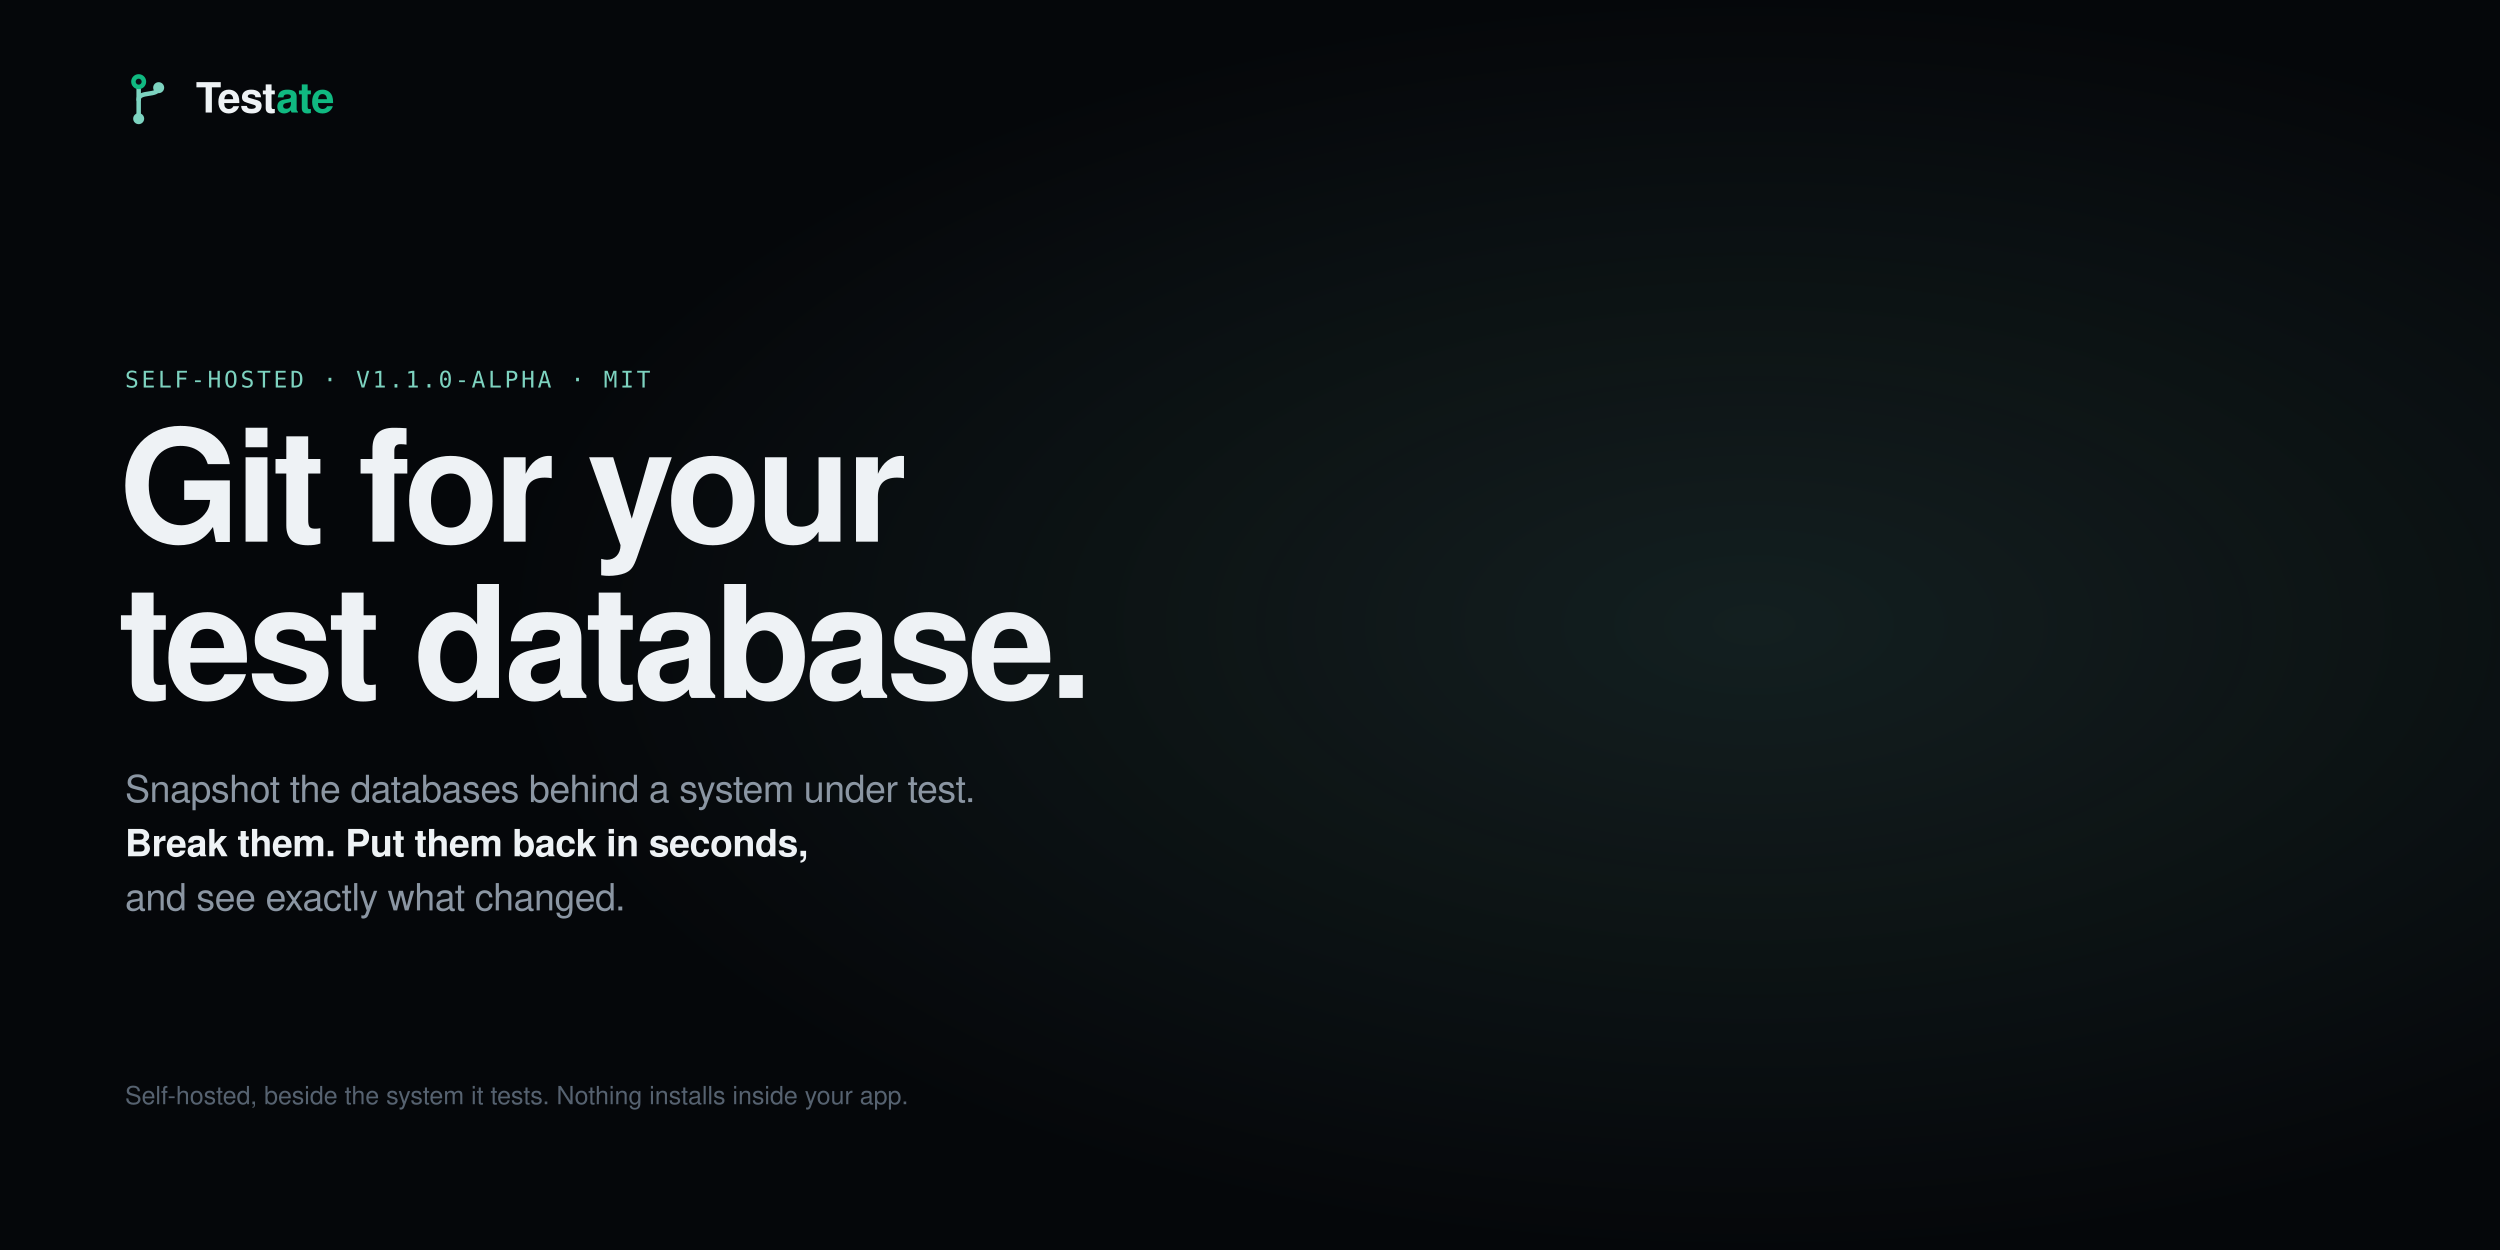
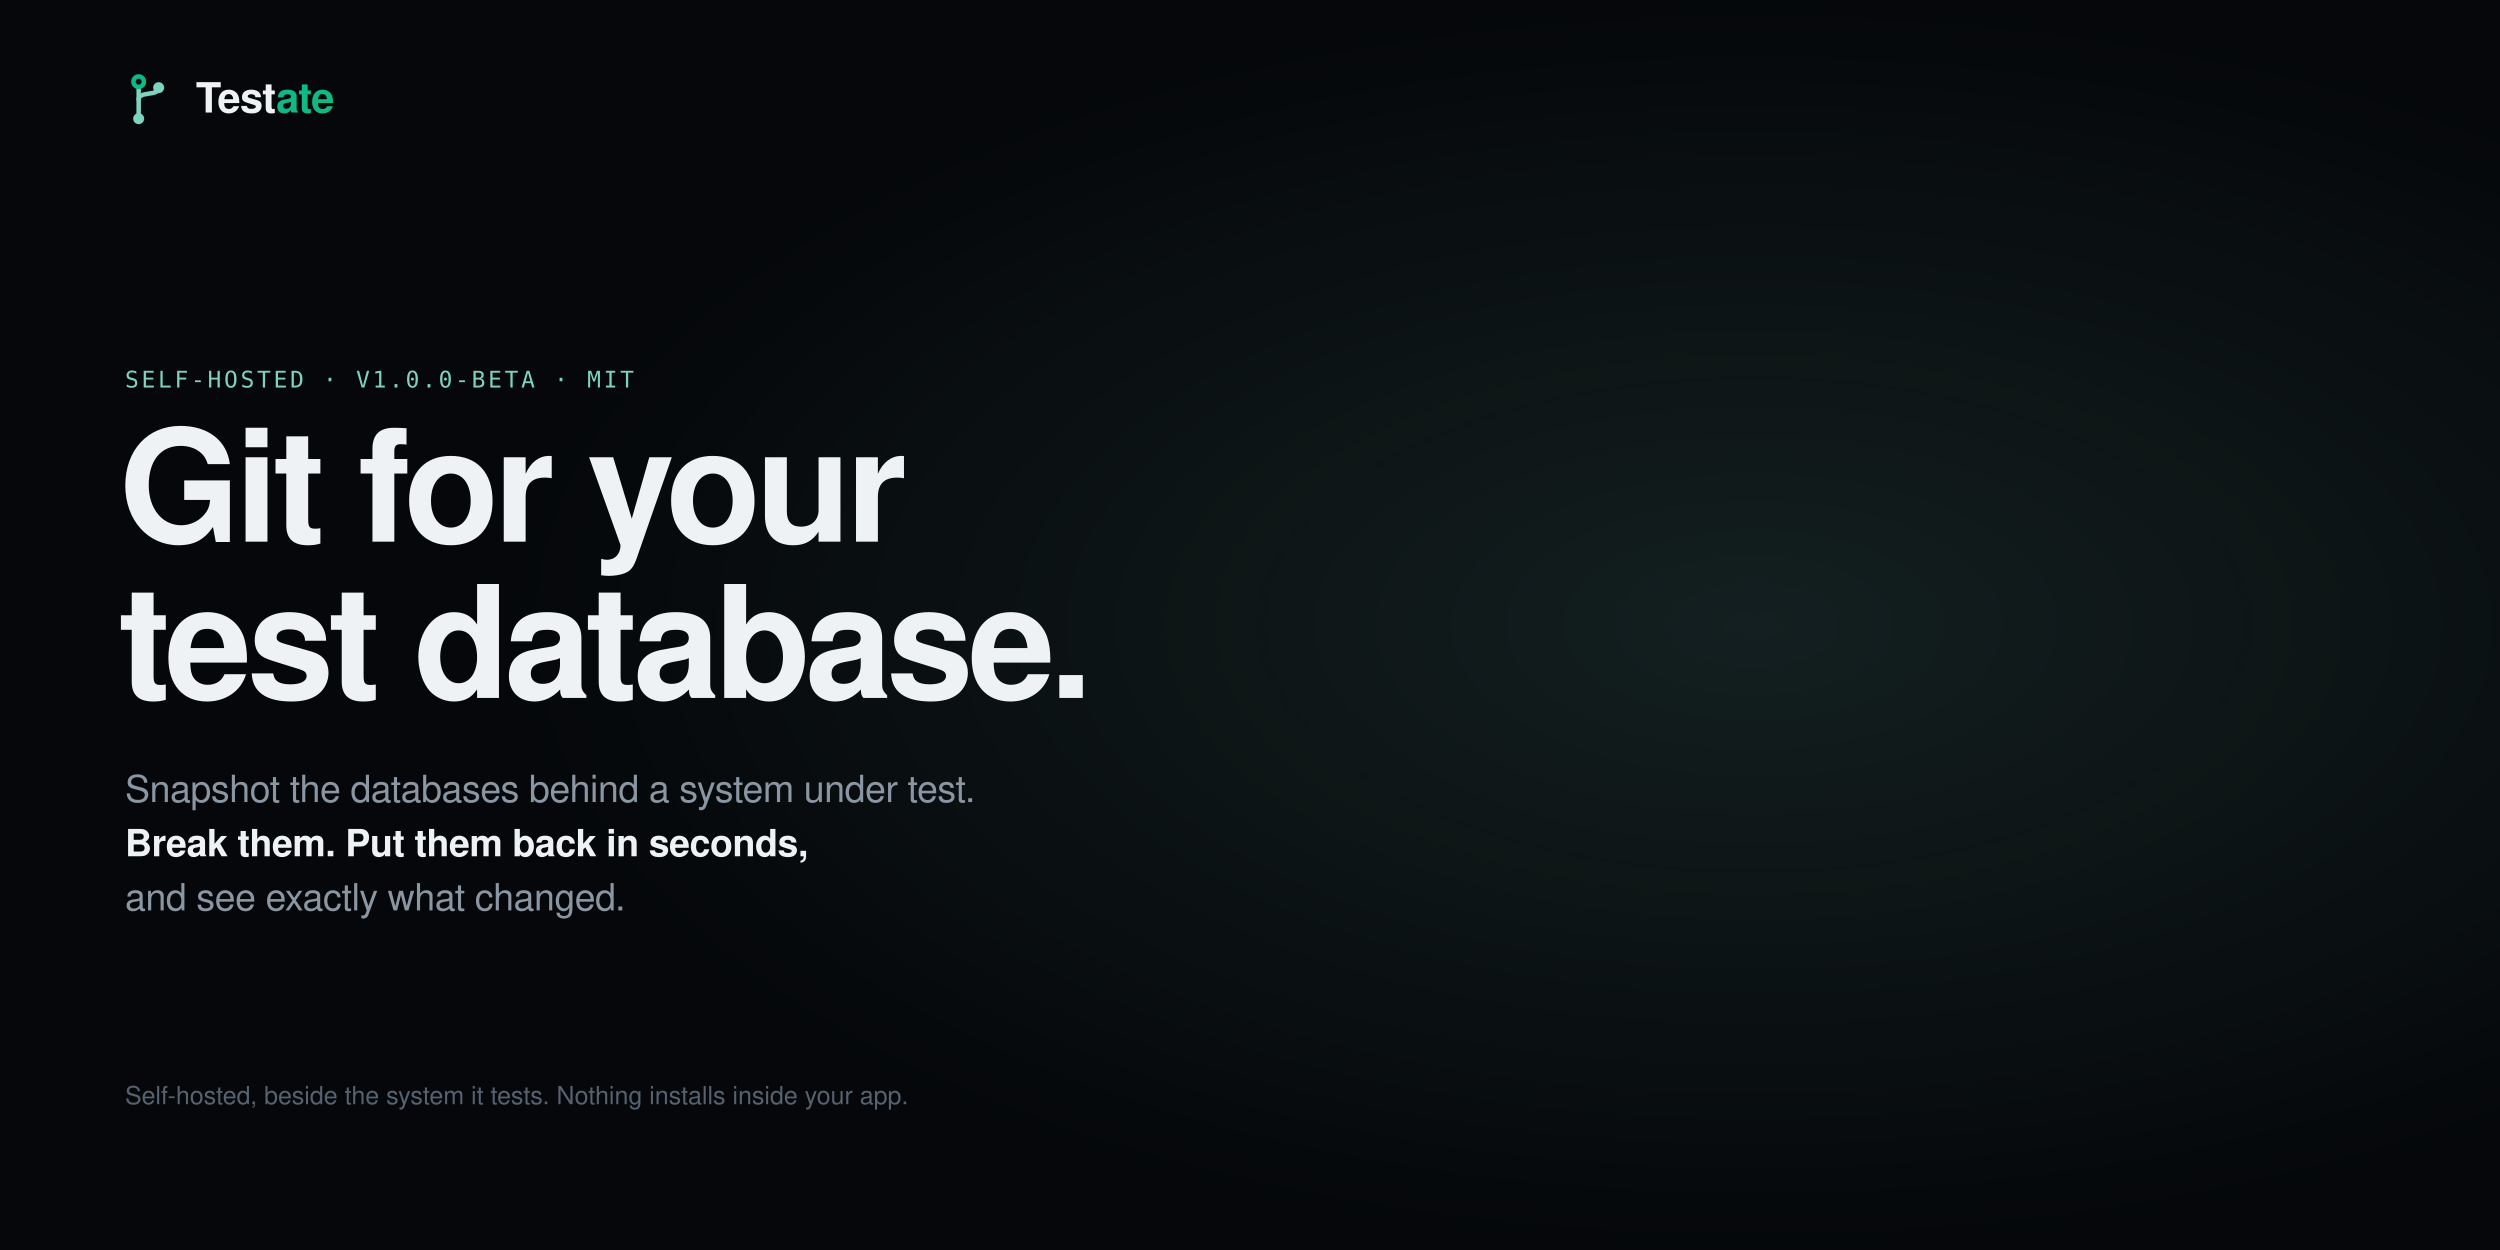
<svg xmlns="http://www.w3.org/2000/svg" width="2400" height="1200" viewBox="0 0 2400 1200" role="img" aria-labelledby="t d">
  <defs>
    <filter id="glow" x="-20%" y="-20%" width="140%" height="140%">
      <feGaussianBlur stdDeviation="28" />
    </filter>
  </defs>
  <rect width="2400" height="1200" fill="#05070a" />
  <radialGradient id="g1" cx="0.7" cy="0.5" r="0.5">
    <stop offset="0" stop-color="#7dd3c0" stop-opacity="0.12" />
    <stop offset="1" stop-color="#7dd3c0" stop-opacity="0" />
  </radialGradient>
  <rect width="2400" height="1200" fill="url(#g1)" />
  <g transform="translate(112 64) scale(0.48)">
    <g fill="none" stroke="#7dd3c0" stroke-width="9" stroke-linecap="round">
      <line x1="44" y1="104" x2="44" y2="30" />
      <path d="M44 66 C44 48 84 60 84 42" />
    </g>
    <circle cx="44" cy="104" r="11" fill="#7dd3c0" />
    <circle cx="84" cy="42" r="11" fill="#7dd3c0" />
    <circle cx="44" cy="30" r="15" fill="#10b981" />
    <circle cx="44" cy="30" r="6" fill="#0b1017" />
  </g>
  <text x="188" y="108" font-family="'Mona Sans', ui-sans-serif, system-ui, -apple-system, 'Segoe UI', Helvetica, Arial, sans-serif" font-size="40" font-weight="650" letter-spacing="-0.8" fill="#eef2f5">Test<tspan fill="#10b981">ate</tspan>
  </text>
-   <text x="120" y="372" font-family="'Mona Sans Mono', ui-monospace, 'SF Mono', Menlo, Consolas, monospace" font-size="22" fill="#7dd3c0" letter-spacing="2.6">SELF-HOSTED · V1.1.0-ALPHA · MIT</text>
+   <text x="120" y="372" font-family="'Mona Sans Mono', ui-monospace, 'SF Mono', Menlo, Consolas, monospace" font-size="22" fill="#7dd3c0" letter-spacing="2.6">SELF-HOSTED · V1.0.0-BETA · MIT</text>
  <text x="114" y="520" font-family="'Mona Sans', ui-sans-serif, system-ui, -apple-system, 'Segoe UI', Helvetica, Arial, sans-serif" font-size="150" fill="#eef2f5" font-weight="650" letter-spacing="-5">Git for your</text>
  <text x="114" y="670" font-family="'Mona Sans', ui-sans-serif, system-ui, -apple-system, 'Segoe UI', Helvetica, Arial, sans-serif" font-size="150" fill="#eef2f5" font-weight="650" letter-spacing="-5">test database.</text>
  <text x="120" y="770" font-family="'Mona Sans', ui-sans-serif, system-ui, -apple-system, 'Segoe UI', Helvetica, Arial, sans-serif" font-size="36" fill="#8b96a3" letter-spacing="-0.4">Snapshot the databases behind a system under test.</text>
  <text x="120" y="822" font-family="'Mona Sans', ui-sans-serif, system-ui, -apple-system, 'Segoe UI', Helvetica, Arial, sans-serif" font-size="36" fill="#8b96a3" letter-spacing="-0.4">
    <tspan fill="#eef2f5" font-weight="550">Break them. Put them back in seconds,</tspan>
  </text>
  <text x="120" y="874" font-family="'Mona Sans', ui-sans-serif, system-ui, -apple-system, 'Segoe UI', Helvetica, Arial, sans-serif" font-size="36" fill="#8b96a3" letter-spacing="-0.4">and see exactly what changed.</text>
  <text x="120" y="1060" font-family="'Mona Sans', ui-sans-serif, system-ui, -apple-system, 'Segoe UI', Helvetica, Arial, sans-serif" font-size="24" fill="#566270">Self-hosted, beside the system it tests. Nothing installs inside your app.</text>
  <g transform="translate(980 110) scale(0.88)">
    <g opacity="0">
      <animate attributeName="opacity" values="0;1;1;0" keyTimes="0;0.001;0.954;1" dur="13s" repeatCount="indefinite" />
      <g opacity="0">
        <animate attributeName="opacity" values="0;0;1;1" keyTimes="0;0.015;0.077;1" dur="13s" repeatCount="indefinite" />
        <rect x="440" y="110" width="1110" height="790" rx="26" fill="rgba(238,242,245,0.025)" stroke="rgba(238,242,245,0.28)" stroke-width="1.5" stroke-dasharray="10 8" />
        <rect x="462" y="94" width="470" height="32" fill="#05070a" />
        <text x="476" y="118" font-family="'Mona Sans Mono', ui-monospace, 'SF Mono', Menlo, Consolas, monospace" font-size="21" fill="#7dd3c0" letter-spacing="2.4">YOUR TEST SERVER · DEV, SIT OR UAT</text>
        <rect x="1120" y="180" width="380" height="140" rx="18" fill="#0b1017" stroke="rgba(238,242,245,0.28)" stroke-width="1.5" />
        <text x="1310" y="240" font-family="'Mona Sans', ui-sans-serif, system-ui, -apple-system, 'Segoe UI', Helvetica, Arial, sans-serif" font-size="34" fill="#eef2f5" text-anchor="middle" font-weight="650" letter-spacing="-0.6">Your app</text>
        <text x="1310" y="282" font-family="'Mona Sans', ui-sans-serif, system-ui, -apple-system, 'Segoe UI', Helvetica, Arial, sans-serif" font-size="22" fill="#8b96a3" text-anchor="middle">the system under test</text>
        <rect x="1120" y="560" width="380" height="260" rx="18" fill="#0b1017" stroke="rgba(238,242,245,0.28)" stroke-width="1.5" />
        <text x="1310" y="624" font-family="'Mona Sans', ui-sans-serif, system-ui, -apple-system, 'Segoe UI', Helvetica, Arial, sans-serif" font-size="34" fill="#eef2f5" text-anchor="middle" font-weight="650" letter-spacing="-0.6">Its databases</text>
        <text x="1310" y="676" font-family="'Mona Sans', ui-sans-serif, system-ui, -apple-system, 'Segoe UI', Helvetica, Arial, sans-serif" font-size="22" fill="#8b96a3" text-anchor="middle">PostgreSQL · MySQL · MariaDB</text>
        <text x="1310" y="716" font-family="'Mona Sans', ui-sans-serif, system-ui, -apple-system, 'Segoe UI', Helvetica, Arial, sans-serif" font-size="22" fill="#8b96a3" text-anchor="middle">MongoDB · any S3 · SFTP · FTP</text>
        <text x="1310" y="776" font-family="'Mona Sans', ui-sans-serif, system-ui, -apple-system, 'Segoe UI', Helvetica, Arial, sans-serif" font-size="20" fill="#566270" text-anchor="middle" font-style="italic">reset by hand, until now</text>
        <line x1="1310" y1="320" x2="1310" y2="544" stroke="rgba(238,242,245,0.28)" stroke-width="2" />
        <polygon points="1310,560 1301,544 1319,544" fill="rgba(238,242,245,0.28)" />
        <text x="1328" y="446" font-family="'Mona Sans', ui-sans-serif, system-ui, -apple-system, 'Segoe UI', Helvetica, Arial, sans-serif" font-size="20" fill="#8b96a3">reads and writes</text>
      </g>
      <g opacity="0">
        <animate attributeName="opacity" values="0;0;1;1" keyTimes="0;0.108;0.131;1" dur="13s" repeatCount="indefinite" />
        <text x="500" y="300" font-family="'Mona Sans Mono', ui-monospace, 'SF Mono', Menlo, Consolas, monospace" font-size="20" fill="#7dd3c0">$ docker run ghcr.io/pt-perkasa-pilar-utama/testate</text>
      </g>
      <g transform="translate(-1200 0)">
        <animateTransform attributeName="transform" type="translate" values="-1200 0;-1200 0;0 0;0 0" keyTimes="0;0.146;0.223;1" dur="13s" repeatCount="indefinite" calcMode="spline" keySplines="0 0 1 1;0.16 1 0.3 1;0 0 1 1" />
        <rect x="500" y="330" width="420" height="460" rx="20" fill="#10b981" opacity="0.08" filter="url(#glow)" />
        <rect x="500" y="330" width="420" height="460" rx="18" fill="#0b1017" stroke="#10b981" stroke-width="1.5" />
        <g transform="translate(540 366) scale(0.5)">
          <g fill="none" stroke="#7dd3c0" stroke-width="9" stroke-linecap="round">
            <line x1="44" y1="104" x2="44" y2="30" />
            <path d="M44 66 C44 48 84 60 84 42" />
          </g>
          <circle cx="44" cy="104" r="11" fill="#7dd3c0" />
          <circle cx="84" cy="42" r="11" fill="#7dd3c0" />
          <circle cx="44" cy="30" r="15" fill="#10b981" />
          <circle cx="44" cy="30" r="6" fill="#0b1017" />
        </g>
        <text x="614" y="412" font-family="'Mona Sans', ui-sans-serif, system-ui, -apple-system, 'Segoe UI', Helvetica, Arial, sans-serif" font-size="36" fill="#eef2f5" font-weight="650" letter-spacing="-0.8">Test<tspan fill="#10b981">ate</tspan>
        </text>
        <line x1="540" y1="446" x2="880" y2="446" stroke="rgba(238,242,245,0.16)" stroke-width="1.5" />
        <circle cx="552" cy="484" r="5" fill="#7dd3c0" />
        <text x="574" y="492" font-family="'Mona Sans Mono', ui-monospace, 'SF Mono', Menlo, Consolas, monospace" font-size="26" fill="#eef2f5">snapshot</text>
        <circle cx="552" cy="534" r="5" fill="#7dd3c0" />
        <text x="574" y="542" font-family="'Mona Sans Mono', ui-monospace, 'SF Mono', Menlo, Consolas, monospace" font-size="26" fill="#eef2f5">check out</text>
        <circle cx="552" cy="584" r="5" fill="#7dd3c0" />
        <text x="574" y="592" font-family="'Mona Sans Mono', ui-monospace, 'SF Mono', Menlo, Consolas, monospace" font-size="26" fill="#eef2f5">diff</text>
        <circle cx="552" cy="634" r="5" fill="#7dd3c0" />
        <text x="574" y="642" font-family="'Mona Sans Mono', ui-monospace, 'SF Mono', Menlo, Consolas, monospace" font-size="26" fill="#eef2f5">import fixtures</text>
        <circle cx="552" cy="684" r="5" fill="#7dd3c0" />
        <text x="574" y="692" font-family="'Mona Sans Mono', ui-monospace, 'SF Mono', Menlo, Consolas, monospace" font-size="26" fill="#eef2f5">MCP for agents</text>
        <text x="540" y="742" font-family="'Mona Sans Mono', ui-monospace, 'SF Mono', Menlo, Consolas, monospace" font-size="18" fill="#7dd3c0">1 container · 1 volume</text>
        <text x="540" y="772" font-family="'Mona Sans', ui-sans-serif, system-ui, -apple-system, 'Segoe UI', Helvetica, Arial, sans-serif" font-size="19" fill="#8b96a3">Beside the app. Nothing installs inside it.</text>
      </g>
      <g opacity="0">
        <animate attributeName="opacity" values="0;0;1;1" keyTimes="0;0.246;0.262;1" dur="13s" repeatCount="indefinite" />
        <line x1="1120" y1="610" x2="944" y2="610" stroke="#8dd6ff" stroke-width="2.5" stroke-dasharray="176" stroke-dashoffset="176">
          <animate attributeName="stroke-dashoffset" values="176;176;0;0" keyTimes="0;0.246;0.285;1" dur="13s" repeatCount="indefinite" />
        </line>
        <polygon points="936,610 952,601 952,619" fill="#8dd6ff" opacity="0">
          <animate attributeName="opacity" values="0;0;1;1" keyTimes="0;0.281;0.292;1" dur="13s" repeatCount="indefinite" />
        </polygon>
        <text x="1030" y="592" font-family="'Mona Sans Mono', ui-monospace, 'SF Mono', Menlo, Consolas, monospace" font-size="19" fill="#8dd6ff" text-anchor="middle">snapshot</text>
        <line x1="920" y1="740" x2="1104" y2="740" stroke="#10b981" stroke-width="2.5" stroke-dasharray="184" stroke-dashoffset="184">
          <animate attributeName="stroke-dashoffset" values="184;184;0;0" keyTimes="0;0.269;0.308;1" dur="13s" repeatCount="indefinite" />
        </line>
        <polygon points="1112,740 1096,731 1096,749" fill="#10b981" opacity="0">
          <animate attributeName="opacity" values="0;0;1;1" keyTimes="0;0.304;0.315;1" dur="13s" repeatCount="indefinite" />
        </polygon>
        <text x="1030" y="770" font-family="'Mona Sans Mono', ui-monospace, 'SF Mono', Menlo, Consolas, monospace" font-size="19" fill="#10b981" text-anchor="middle">put it back</text>
        <circle r="6" fill="#8dd6ff" opacity="0">
          <animateMotion path="M1120,610 L944,610" begin="4.4s" dur="1.6s" repeatCount="indefinite" calcMode="spline" keySplines="0.4 0 0.6 1" keyTimes="0;1" />
          <animate attributeName="opacity" values="0;1;1;0" keyTimes="0;0.15;0.85;1" begin="4.4s" dur="1.6s" repeatCount="indefinite" />
        </circle>
        <circle r="6" fill="#10b981" opacity="0">
          <animateMotion path="M920,740 L1104,740" begin="5.2s" dur="1.6s" repeatCount="indefinite" calcMode="spline" keySplines="0.4 0 0.6 1" keyTimes="0;1" />
          <animate attributeName="opacity" values="0;1;1;0" keyTimes="0;0.15;0.85;1" begin="5.2s" dur="1.6s" repeatCount="indefinite" />
        </circle>
      </g>
      <g opacity="0">
        <animate attributeName="opacity" values="0;0;1;1" keyTimes="0;0.323;0.35;1" dur="13s" repeatCount="indefinite" />
        <rect x="60" y="352" width="330" height="76" rx="18" fill="#0b1017" stroke="rgba(238,242,245,0.28)" stroke-width="1.5" />
        <text x="88" y="388" font-family="'Mona Sans', ui-sans-serif, system-ui, -apple-system, 'Segoe UI', Helvetica, Arial, sans-serif" font-size="26" fill="#eef2f5" font-weight="600" letter-spacing="-0.4">Testers</text>
        <text x="88" y="414" font-family="'Mona Sans', ui-sans-serif, system-ui, -apple-system, 'Segoe UI', Helvetica, Arial, sans-serif" font-size="17" fill="#8b96a3">the dashboard</text>
        <line x1="390" y1="390" x2="500" y2="390" stroke="rgba(238,242,245,0.28)" stroke-width="2" stroke-dasharray="110" stroke-dashoffset="110">
          <animate attributeName="stroke-dashoffset" values="110;110;0;0" keyTimes="0;0.339;0.369;1" dur="13s" repeatCount="indefinite" />
        </line>
        <circle r="6" fill="#7dd3c0" opacity="0">
          <animateMotion path="M390,390 L500,390" begin="5s" dur="1.4s" repeatCount="indefinite" calcMode="spline" keySplines="0.4 0 0.6 1" keyTimes="0;1" />
          <animate attributeName="opacity" values="0;1;1;0" keyTimes="0;0.15;0.85;1" begin="5s" dur="1.4s" repeatCount="indefinite" />
        </circle>
      </g>
      <g opacity="0">
        <animate attributeName="opacity" values="0;0;1;1" keyTimes="0;0.358;0.385;1" dur="13s" repeatCount="indefinite" />
        <rect x="60" y="442" width="330" height="76" rx="18" fill="#0b1017" stroke="rgba(238,242,245,0.28)" stroke-width="1.5" />
        <text x="88" y="478" font-family="'Mona Sans', ui-sans-serif, system-ui, -apple-system, 'Segoe UI', Helvetica, Arial, sans-serif" font-size="26" fill="#eef2f5" font-weight="600" letter-spacing="-0.4">Developers</text>
        <text x="88" y="504" font-family="'Mona Sans', ui-sans-serif, system-ui, -apple-system, 'Segoe UI', Helvetica, Arial, sans-serif" font-size="17" fill="#8b96a3">the grid and the console</text>
        <line x1="390" y1="480" x2="500" y2="480" stroke="rgba(238,242,245,0.28)" stroke-width="2" stroke-dasharray="110" stroke-dashoffset="110">
          <animate attributeName="stroke-dashoffset" values="110;110;0;0" keyTimes="0;0.373;0.404;1" dur="13s" repeatCount="indefinite" />
        </line>
        <circle r="6" fill="#7dd3c0" opacity="0">
          <animateMotion path="M390,480 L500,480" begin="5.58s" dur="1.4s" repeatCount="indefinite" calcMode="spline" keySplines="0.4 0 0.6 1" keyTimes="0;1" />
          <animate attributeName="opacity" values="0;1;1;0" keyTimes="0;0.15;0.85;1" begin="5.58s" dur="1.4s" repeatCount="indefinite" />
        </circle>
      </g>
      <g opacity="0">
        <animate attributeName="opacity" values="0;0;1;1" keyTimes="0;0.392;0.419;1" dur="13s" repeatCount="indefinite" />
        <rect x="60" y="532" width="330" height="76" rx="18" fill="#0b1017" stroke="rgba(238,242,245,0.28)" stroke-width="1.5" />
        <text x="88" y="568" font-family="'Mona Sans', ui-sans-serif, system-ui, -apple-system, 'Segoe UI', Helvetica, Arial, sans-serif" font-size="26" fill="#eef2f5" font-weight="600" letter-spacing="-0.4">CI/CD</text>
        <text x="88" y="594" font-family="'Mona Sans', ui-sans-serif, system-ui, -apple-system, 'Segoe UI', Helvetica, Arial, sans-serif" font-size="17" fill="#8b96a3">one call before the run</text>
        <line x1="390" y1="570" x2="500" y2="570" stroke="rgba(238,242,245,0.28)" stroke-width="2" stroke-dasharray="110" stroke-dashoffset="110">
          <animate attributeName="stroke-dashoffset" values="110;110;0;0" keyTimes="0;0.408;0.439;1" dur="13s" repeatCount="indefinite" />
        </line>
        <circle r="6" fill="#7dd3c0" opacity="0">
          <animateMotion path="M390,570 L500,570" begin="6.16s" dur="1.4s" repeatCount="indefinite" calcMode="spline" keySplines="0.4 0 0.6 1" keyTimes="0;1" />
          <animate attributeName="opacity" values="0;1;1;0" keyTimes="0;0.15;0.85;1" begin="6.16s" dur="1.4s" repeatCount="indefinite" />
        </circle>
      </g>
      <g opacity="0">
        <animate attributeName="opacity" values="0;0;1;1" keyTimes="0;0.427;0.454;1" dur="13s" repeatCount="indefinite" />
        <rect x="60" y="622" width="330" height="76" rx="18" fill="#0b1017" stroke="rgba(238,242,245,0.28)" stroke-width="1.5" />
        <text x="88" y="658" font-family="'Mona Sans', ui-sans-serif, system-ui, -apple-system, 'Segoe UI', Helvetica, Arial, sans-serif" font-size="26" fill="#eef2f5" font-weight="600" letter-spacing="-0.4">DevOps</text>
        <text x="88" y="684" font-family="'Mona Sans', ui-sans-serif, system-ui, -apple-system, 'Segoe UI', Helvetica, Arial, sans-serif" font-size="17" fill="#8b96a3">compose, a volume, a proxy</text>
        <line x1="390" y1="660" x2="500" y2="660" stroke="rgba(238,242,245,0.28)" stroke-width="2" stroke-dasharray="110" stroke-dashoffset="110">
          <animate attributeName="stroke-dashoffset" values="110;110;0;0" keyTimes="0;0.442;0.473;1" dur="13s" repeatCount="indefinite" />
        </line>
        <circle r="6" fill="#7dd3c0" opacity="0">
          <animateMotion path="M390,660 L500,660" begin="6.74s" dur="1.4s" repeatCount="indefinite" calcMode="spline" keySplines="0.4 0 0.6 1" keyTimes="0;1" />
          <animate attributeName="opacity" values="0;1;1;0" keyTimes="0;0.15;0.85;1" begin="6.74s" dur="1.4s" repeatCount="indefinite" />
        </circle>
      </g>
      <g opacity="0">
        <animate attributeName="opacity" values="0;0;1;1" keyTimes="0;0.462;0.488;1" dur="13s" repeatCount="indefinite" />
        <rect x="60" y="712" width="330" height="76" rx="18" fill="#0b1017" stroke="rgba(238,242,245,0.28)" stroke-width="1.5" />
        <text x="88" y="748" font-family="'Mona Sans', ui-sans-serif, system-ui, -apple-system, 'Segoe UI', Helvetica, Arial, sans-serif" font-size="26" fill="#eef2f5" font-weight="600" letter-spacing="-0.4">AI agents</text>
        <text x="88" y="774" font-family="'Mona Sans', ui-sans-serif, system-ui, -apple-system, 'Segoe UI', Helvetica, Arial, sans-serif" font-size="17" fill="#8b96a3">MCP, read-only by default</text>
        <line x1="390" y1="750" x2="500" y2="750" stroke="rgba(238,242,245,0.28)" stroke-width="2" stroke-dasharray="110" stroke-dashoffset="110">
          <animate attributeName="stroke-dashoffset" values="110;110;0;0" keyTimes="0;0.477;0.508;1" dur="13s" repeatCount="indefinite" />
        </line>
        <circle r="6" fill="#7dd3c0" opacity="0">
          <animateMotion path="M390,750 L500,750" begin="7.32s" dur="1.4s" repeatCount="indefinite" calcMode="spline" keySplines="0.4 0 0.6 1" keyTimes="0;1" />
          <animate attributeName="opacity" values="0;1;1;0" keyTimes="0;0.15;0.85;1" begin="7.32s" dur="1.4s" repeatCount="indefinite" />
        </circle>
      </g>
    </g>
  </g>
</svg>
